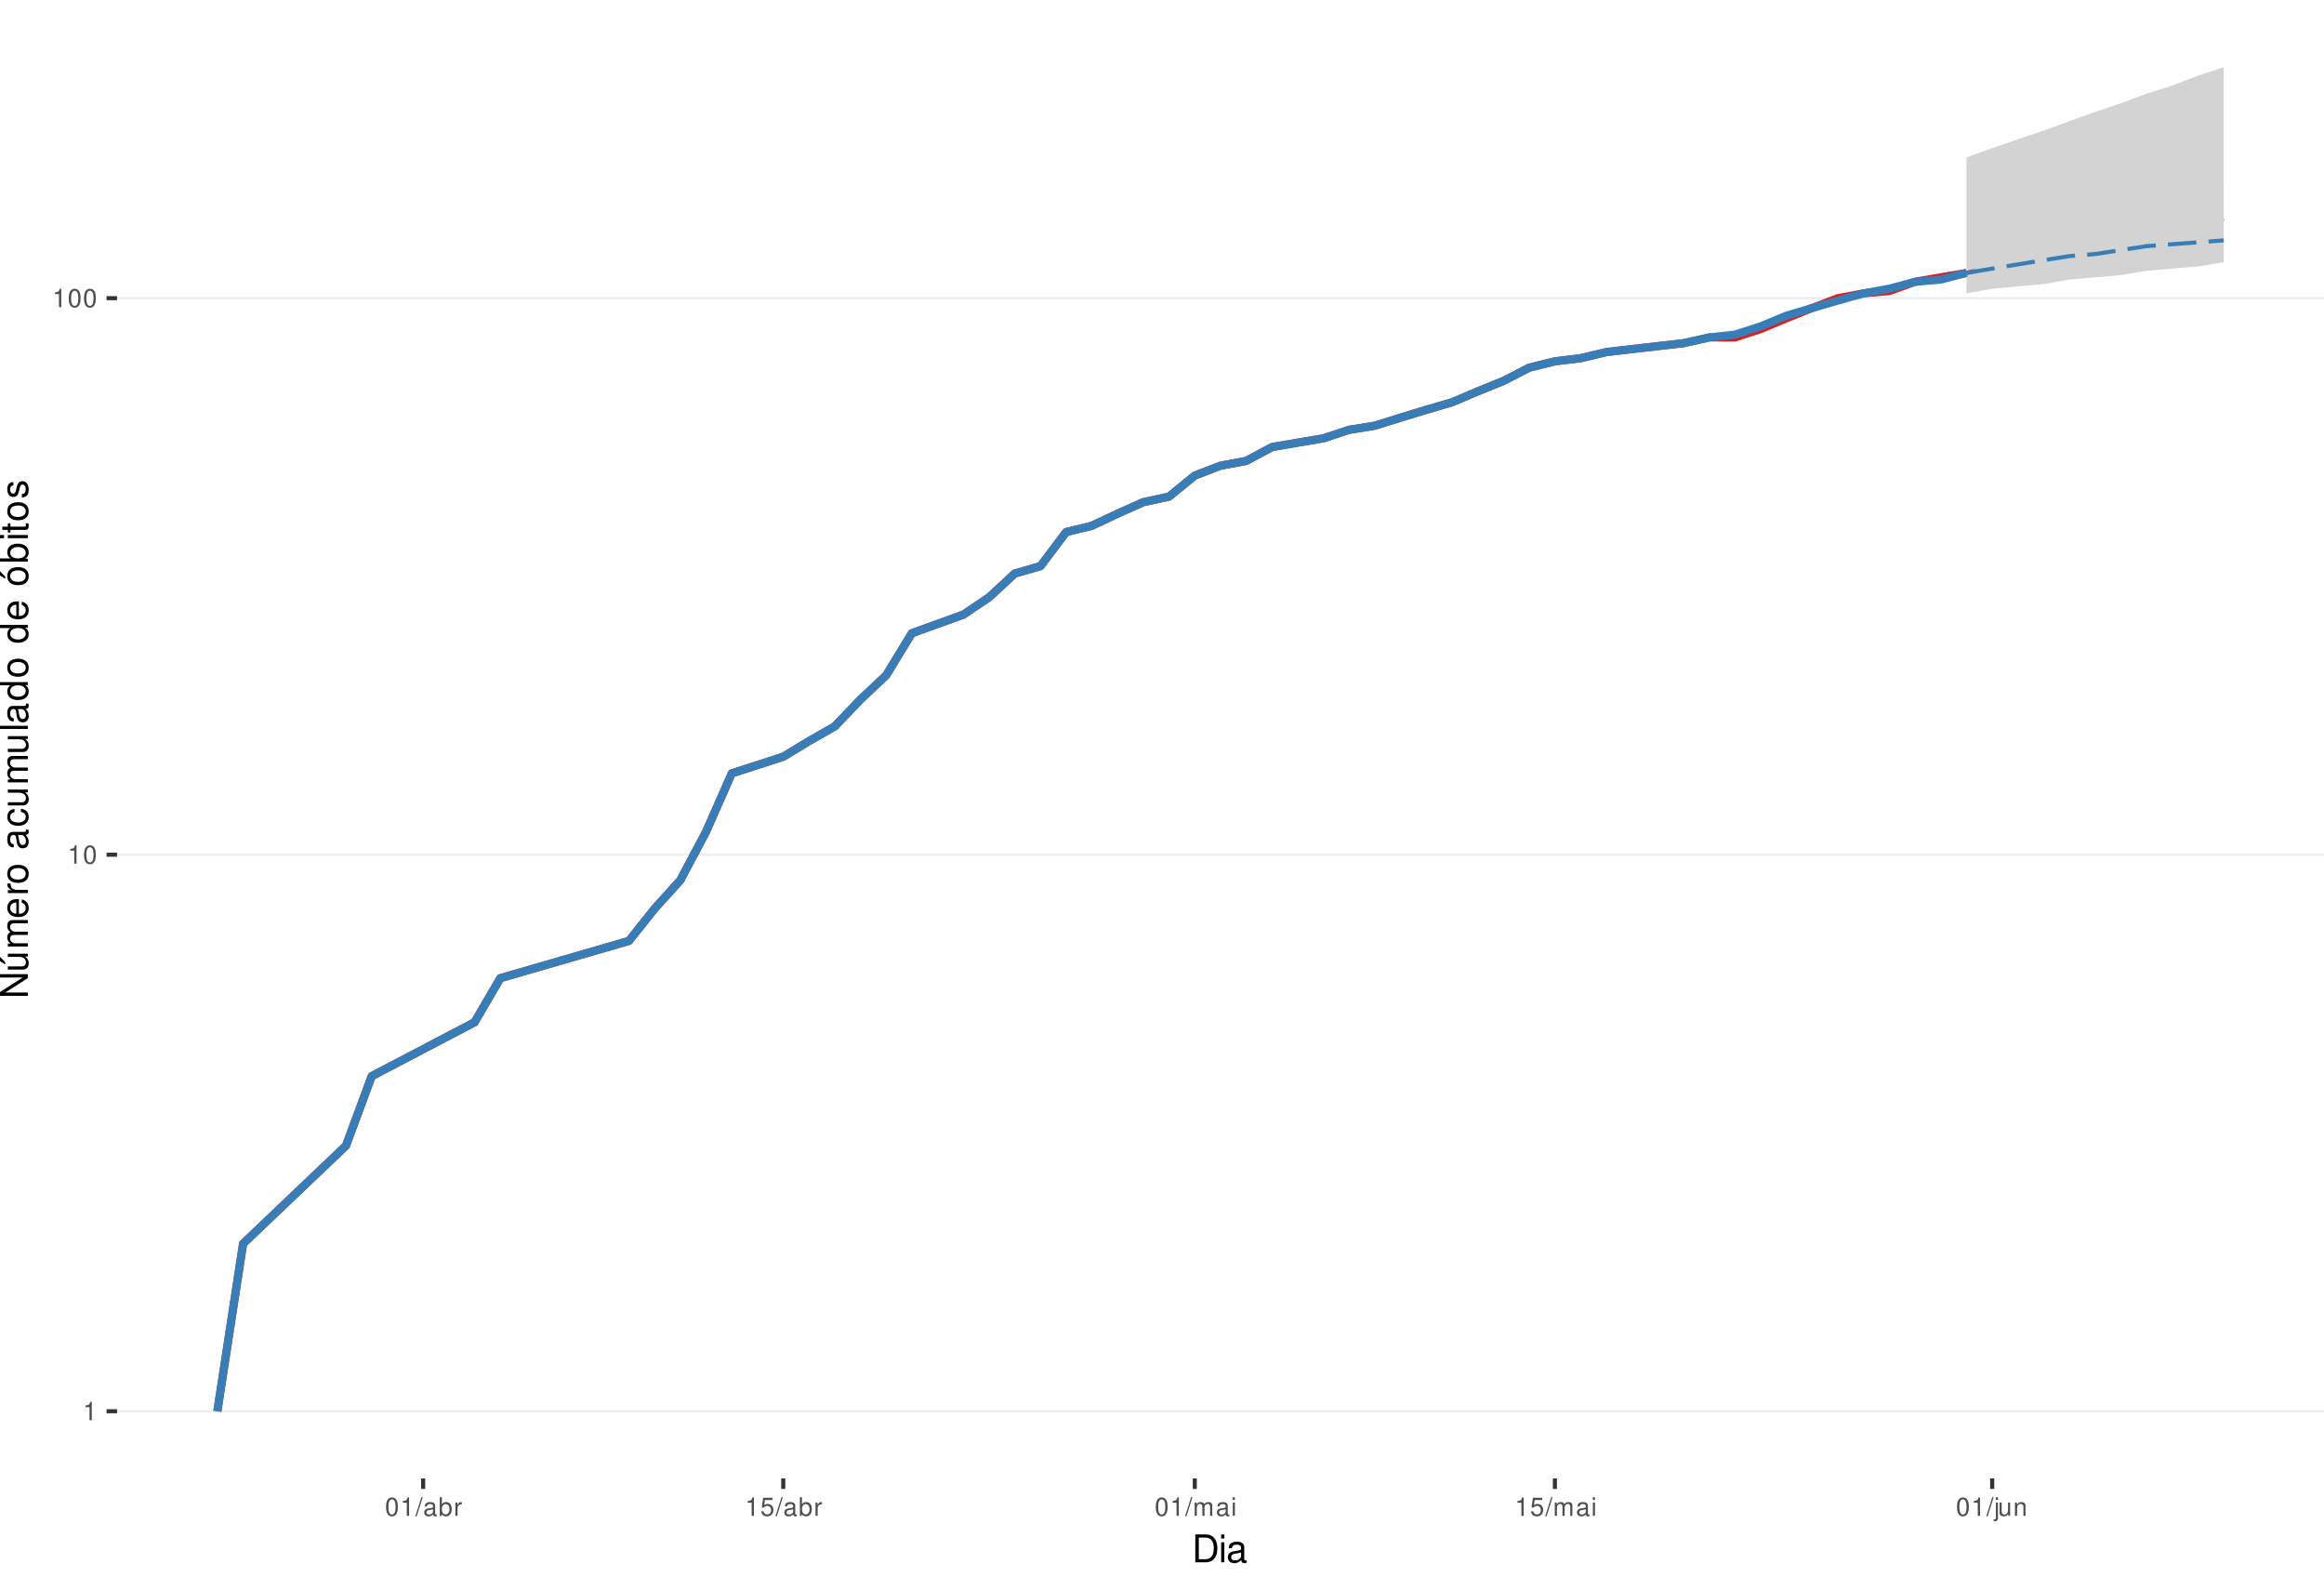
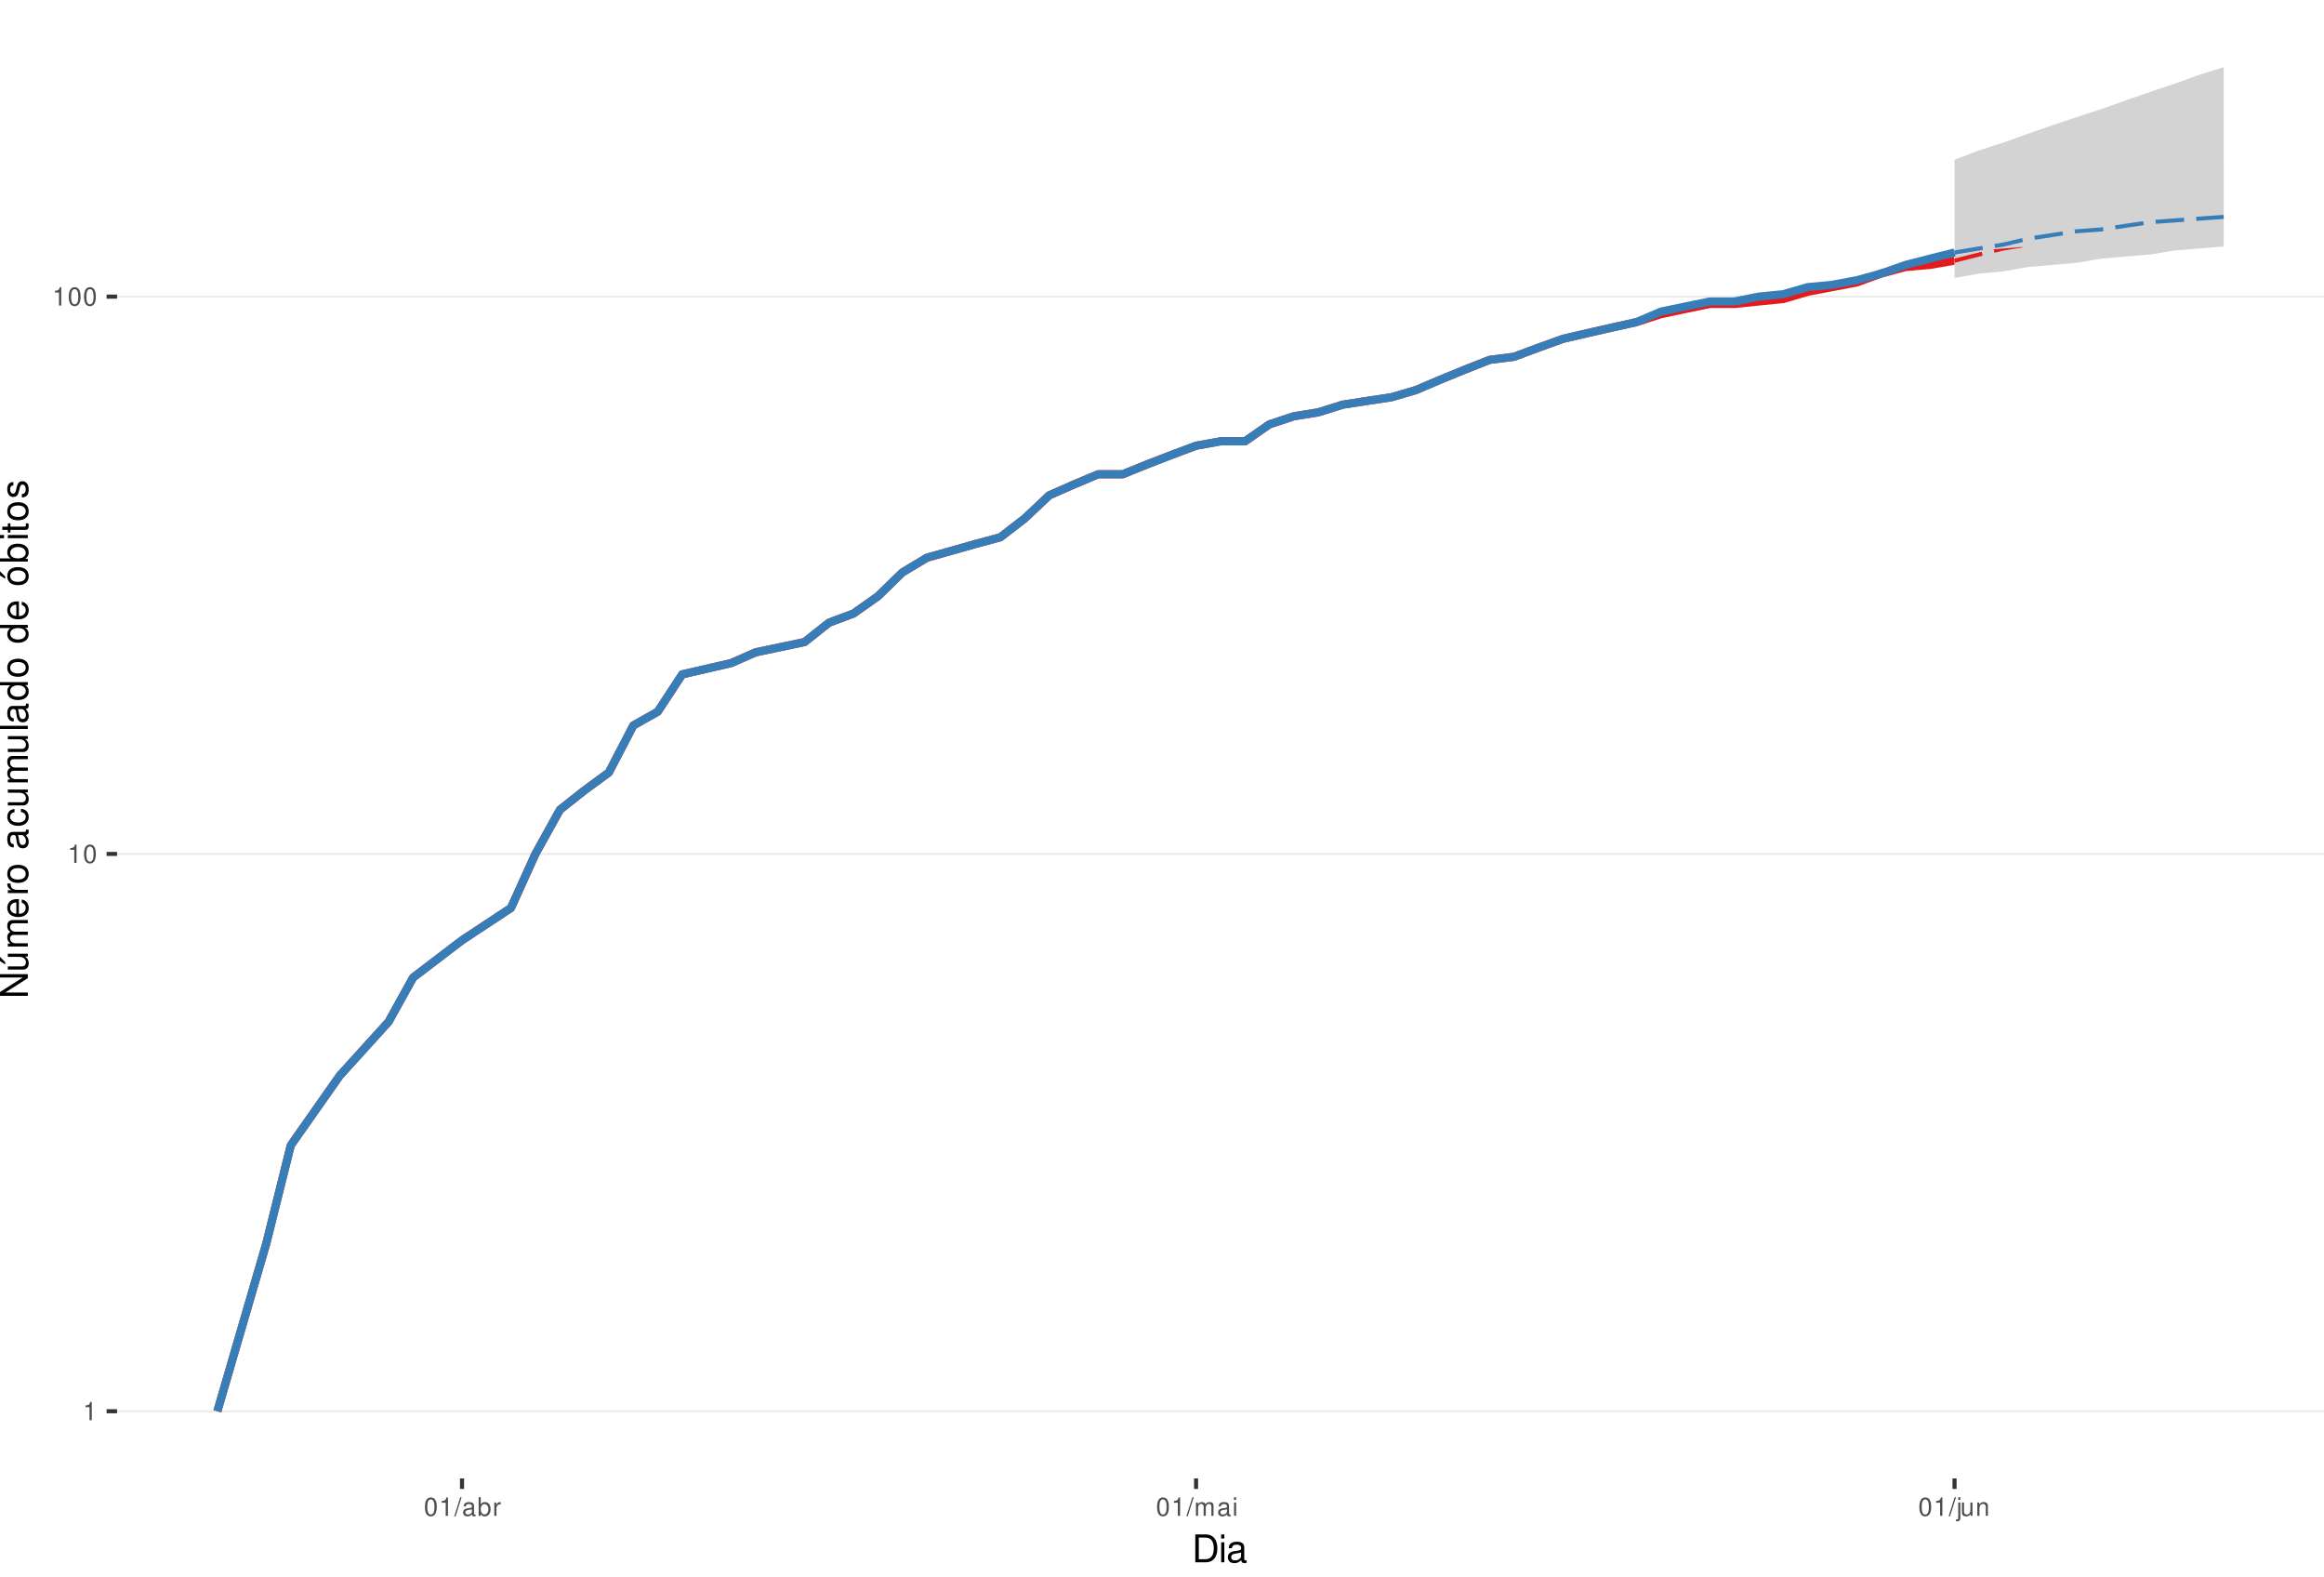
<svg xmlns="http://www.w3.org/2000/svg" xmlns:xlink="http://www.w3.org/1999/xlink" width="609pt" height="413pt" viewBox="0 0 609 413" version="1.1">
  <defs>
    <g>
      <symbol overflow="visible" id="glyph0-0">
        <path style="stroke:none;" d="" />
      </symbol>
      <symbol overflow="visible" id="glyph0-1">
        <path style="stroke:none;" d="M 1.719 -3.422 L 1.719 0 L 2.312 0 L 2.312 -4.812 L 1.922 -4.812 C 1.719 -4.078 1.578 -3.969 0.672 -3.859 L 0.672 -3.422 Z M 1.719 -3.422 " />
      </symbol>
      <symbol overflow="visible" id="glyph0-2">
        <path style="stroke:none;" d="M 1.828 -4.812 C 1.391 -4.812 0.984 -4.609 0.75 -4.281 C 0.438 -3.859 0.281 -3.219 0.281 -2.328 C 0.281 -0.703 0.812 0.156 1.828 0.156 C 2.828 0.156 3.375 -0.703 3.375 -2.297 C 3.375 -3.219 3.234 -3.844 2.922 -4.281 C 2.672 -4.625 2.281 -4.812 1.828 -4.812 Z M 1.828 -4.297 C 2.469 -4.297 2.781 -3.641 2.781 -2.344 C 2.781 -0.969 2.469 -0.328 1.812 -0.328 C 1.203 -0.328 0.891 -1 0.891 -2.328 C 0.891 -3.641 1.203 -4.297 1.828 -4.297 Z M 1.828 -4.297 " />
      </symbol>
      <symbol overflow="visible" id="glyph0-3">
        <path style="stroke:none;" d="M 1.531 -4.859 L -0.047 0.141 L 0.312 0.141 L 1.891 -4.859 Z M 1.531 -4.859 " />
      </symbol>
      <symbol overflow="visible" id="glyph0-4">
        <path style="stroke:none;" d="M 3.562 -0.328 C 3.5 -0.312 3.469 -0.312 3.438 -0.312 C 3.25 -0.312 3.141 -0.406 3.141 -0.578 L 3.141 -2.641 C 3.141 -3.25 2.688 -3.594 1.828 -3.594 C 1.312 -3.594 0.906 -3.438 0.672 -3.188 C 0.516 -3 0.453 -2.797 0.438 -2.453 L 0.984 -2.453 C 1.031 -2.875 1.297 -3.078 1.812 -3.078 C 2.312 -3.078 2.594 -2.891 2.594 -2.562 L 2.594 -2.406 C 2.578 -2.172 2.469 -2.078 2.016 -2.031 C 1.219 -1.922 1.109 -1.891 0.891 -1.812 C 0.484 -1.641 0.281 -1.328 0.281 -0.875 C 0.281 -0.25 0.719 0.156 1.422 0.156 C 1.859 0.156 2.219 0 2.609 -0.359 C 2.656 0 2.828 0.156 3.188 0.156 C 3.297 0.156 3.375 0.141 3.562 0.094 Z M 2.594 -1.094 C 2.594 -0.906 2.531 -0.797 2.375 -0.641 C 2.141 -0.438 1.875 -0.328 1.547 -0.328 C 1.109 -0.328 0.859 -0.547 0.859 -0.891 C 0.859 -1.266 1.094 -1.438 1.703 -1.531 C 2.297 -1.609 2.406 -1.641 2.594 -1.719 Z M 2.594 -1.094 " />
      </symbol>
      <symbol overflow="visible" id="glyph0-5">
        <path style="stroke:none;" d="M 0.359 -4.859 L 0.359 0 L 0.859 0 L 0.859 -0.453 C 1.125 -0.047 1.484 0.156 1.969 0.156 C 2.875 0.156 3.484 -0.594 3.484 -1.75 C 3.484 -2.891 2.922 -3.594 1.984 -3.594 C 1.516 -3.594 1.172 -3.406 0.906 -3.016 L 0.906 -4.859 Z M 1.891 -3.062 C 2.5 -3.062 2.906 -2.531 2.906 -1.703 C 2.906 -0.906 2.484 -0.359 1.891 -0.359 C 1.297 -0.359 0.906 -0.906 0.906 -1.719 C 0.906 -2.531 1.297 -3.062 1.891 -3.062 Z M 1.891 -3.062 " />
      </symbol>
      <symbol overflow="visible" id="glyph0-6">
        <path style="stroke:none;" d="M 0.453 -3.484 L 0.453 0 L 1.016 0 L 1.016 -1.812 C 1.031 -2.656 1.375 -3.016 2.141 -3 L 2.141 -3.562 C 2.047 -3.578 1.984 -3.594 1.922 -3.594 C 1.562 -3.594 1.297 -3.375 0.969 -2.859 L 0.969 -3.484 Z M 0.453 -3.484 " />
      </symbol>
      <symbol overflow="visible" id="glyph0-7">
-         <path style="stroke:none;" d="M 3.172 -4.719 L 0.734 -4.719 L 0.375 -2.156 L 0.922 -2.156 C 1.188 -2.469 1.422 -2.594 1.797 -2.594 C 2.422 -2.594 2.812 -2.156 2.812 -1.453 C 2.812 -0.781 2.422 -0.359 1.781 -0.359 C 1.266 -0.359 0.953 -0.625 0.812 -1.156 L 0.234 -1.156 C 0.312 -0.766 0.375 -0.578 0.516 -0.406 C 0.781 -0.047 1.266 0.156 1.797 0.156 C 2.75 0.156 3.422 -0.547 3.422 -1.531 C 3.422 -2.469 2.797 -3.109 1.891 -3.109 C 1.562 -3.109 1.297 -3.016 1.016 -2.828 L 1.203 -4.141 L 3.172 -4.141 Z M 3.172 -4.719 " />
+         <path style="stroke:none;" d="M 0.469 -3.484 L 0.469 0 L 1.031 0 L 1.031 -2.188 C 1.031 -2.703 1.391 -3.109 1.844 -3.109 C 2.25 -3.109 2.484 -2.844 2.484 -2.406 L 2.484 0 L 3.047 0 L 3.047 -2.188 C 3.047 -2.703 3.422 -3.109 3.875 -3.109 C 4.266 -3.109 4.516 -2.844 4.516 -2.406 L 4.516 0 L 5.078 0 L 5.078 -2.609 C 5.078 -3.234 4.719 -3.594 4.062 -3.594 C 3.594 -3.594 3.312 -3.453 2.984 -3.062 C 2.781 -3.422 2.5 -3.594 2.047 -3.594 C 1.578 -3.594 1.266 -3.422 0.984 -3 L 0.984 -3.484 Z M 0.469 -3.484 " />
      </symbol>
      <symbol overflow="visible" id="glyph0-8">
-         <path style="stroke:none;" d="M 0.469 -3.484 L 0.469 0 L 1.031 0 L 1.031 -2.188 C 1.031 -2.703 1.391 -3.109 1.844 -3.109 C 2.25 -3.109 2.484 -2.844 2.484 -2.406 L 2.484 0 L 3.047 0 L 3.047 -2.188 C 3.047 -2.703 3.422 -3.109 3.875 -3.109 C 4.266 -3.109 4.516 -2.844 4.516 -2.406 L 4.516 0 L 5.078 0 L 5.078 -2.609 C 5.078 -3.234 4.719 -3.594 4.062 -3.594 C 3.594 -3.594 3.312 -3.453 2.984 -3.062 C 2.781 -3.422 2.5 -3.594 2.047 -3.594 C 1.578 -3.594 1.266 -3.422 0.984 -3 L 0.984 -3.484 Z M 0.469 -3.484 " />
+         <path style="stroke:none;" d="M 1 -3.484 L 0.453 -3.484 L 0.453 0 L 1 0 Z M 1 -4.859 L 0.438 -4.859 L 0.438 -4.156 L 1 -4.156 Z M 1 -4.859 " />
      </symbol>
      <symbol overflow="visible" id="glyph0-9">
-         <path style="stroke:none;" d="M 1 -3.484 L 0.453 -3.484 L 0.453 0 L 1 0 Z M 1 -4.859 L 0.438 -4.859 L 0.438 -4.156 L 1 -4.156 Z M 1 -4.859 " />
+         <path style="stroke:none;" d="M 0.469 -3.484 L 0.469 0.5 C 0.469 0.859 0.359 0.969 0.016 0.969 C -0.031 0.969 -0.047 0.969 -0.125 0.953 L -0.125 1.438 C -0.047 1.438 -0.016 1.453 0.062 1.453 C 0.688 1.453 1.016 1.203 1.016 0.719 L 1.016 -3.484 Z M 1.016 -4.859 L 0.469 -4.859 L 0.469 -4.156 L 1.016 -4.156 Z M 1.016 -4.859 " />
      </symbol>
      <symbol overflow="visible" id="glyph0-10">
-         <path style="stroke:none;" d="M 0.469 -3.484 L 0.469 0.5 C 0.469 0.859 0.359 0.969 0.016 0.969 C -0.031 0.969 -0.047 0.969 -0.125 0.953 L -0.125 1.438 C -0.047 1.438 -0.016 1.453 0.062 1.453 C 0.688 1.453 1.016 1.203 1.016 0.719 L 1.016 -3.484 Z M 1.016 -4.859 L 0.469 -4.859 L 0.469 -4.156 L 1.016 -4.156 Z M 1.016 -4.859 " />
+         <path style="stroke:none;" d="M 3.203 0 L 3.203 -3.484 L 2.656 -3.484 L 2.656 -1.516 C 2.656 -0.797 2.281 -0.328 1.703 -0.328 C 1.266 -0.328 0.984 -0.594 0.984 -1.016 L 0.984 -3.484 L 0.438 -3.484 L 0.438 -0.797 C 0.438 -0.219 0.859 0.156 1.547 0.156 C 2.062 0.156 2.391 -0.031 2.703 -0.484 L 2.703 0 Z M 3.203 0 " />
      </symbol>
      <symbol overflow="visible" id="glyph0-11">
-         <path style="stroke:none;" d="M 3.203 0 L 3.203 -3.484 L 2.656 -3.484 L 2.656 -1.516 C 2.656 -0.797 2.281 -0.328 1.703 -0.328 C 1.266 -0.328 0.984 -0.594 0.984 -1.016 L 0.984 -3.484 L 0.438 -3.484 L 0.438 -0.797 C 0.438 -0.219 0.859 0.156 1.547 0.156 C 2.062 0.156 2.391 -0.031 2.703 -0.484 L 2.703 0 Z M 3.203 0 " />
-       </symbol>
-       <symbol overflow="visible" id="glyph0-12">
        <path style="stroke:none;" d="M 0.469 -3.484 L 0.469 0 L 1.031 0 L 1.031 -1.922 C 1.031 -2.641 1.391 -3.109 1.969 -3.109 C 2.406 -3.109 2.688 -2.828 2.688 -2.422 L 2.688 0 L 3.234 0 L 3.234 -2.641 C 3.234 -3.219 2.812 -3.594 2.141 -3.594 C 1.625 -3.594 1.281 -3.391 0.984 -2.906 L 0.984 -3.484 Z M 0.469 -3.484 " />
      </symbol>
      <symbol overflow="visible" id="glyph1-0">
        <path style="stroke:none;" d="" />
      </symbol>
      <symbol overflow="visible" id="glyph1-1">
        <path style="stroke:none;" d="M 0.891 0 L 3.703 0 C 5.547 0 6.672 -1.375 6.672 -3.656 C 6.672 -5.906 5.547 -7.297 3.703 -7.297 L 0.891 -7.297 Z M 1.812 -0.812 L 1.812 -6.469 L 3.547 -6.469 C 4.984 -6.469 5.734 -5.5 5.734 -3.641 C 5.734 -1.797 4.984 -0.812 3.547 -0.812 Z M 1.812 -0.812 " />
      </symbol>
      <symbol overflow="visible" id="glyph1-2">
        <path style="stroke:none;" d="M 1.5 -5.234 L 0.672 -5.234 L 0.672 0 L 1.5 0 Z M 1.5 -7.297 L 0.656 -7.297 L 0.656 -6.234 L 1.5 -6.234 Z M 1.5 -7.297 " />
      </symbol>
      <symbol overflow="visible" id="glyph1-3">
        <path style="stroke:none;" d="M 5.344 -0.484 C 5.266 -0.469 5.219 -0.469 5.172 -0.469 C 4.875 -0.469 4.719 -0.625 4.719 -0.875 L 4.719 -3.953 C 4.719 -4.891 4.047 -5.391 2.75 -5.391 C 1.984 -5.391 1.375 -5.172 1.016 -4.781 C 0.766 -4.516 0.672 -4.203 0.656 -3.688 L 1.484 -3.688 C 1.562 -4.328 1.938 -4.625 2.719 -4.625 C 3.484 -4.625 3.891 -4.344 3.891 -3.844 L 3.891 -3.625 C 3.875 -3.266 3.703 -3.125 3.016 -3.047 C 1.844 -2.891 1.656 -2.844 1.344 -2.719 C 0.734 -2.453 0.422 -2 0.422 -1.312 C 0.422 -0.375 1.078 0.234 2.141 0.234 C 2.797 0.234 3.328 0 3.922 -0.547 C 3.984 0 4.234 0.234 4.781 0.234 C 4.953 0.234 5.062 0.203 5.344 0.141 Z M 3.891 -1.656 C 3.891 -1.375 3.812 -1.203 3.562 -0.969 C 3.219 -0.656 2.812 -0.5 2.312 -0.5 C 1.672 -0.5 1.297 -0.812 1.297 -1.344 C 1.297 -1.891 1.656 -2.172 2.547 -2.297 C 3.438 -2.422 3.609 -2.453 3.891 -2.594 Z M 3.891 -1.656 " />
      </symbol>
      <symbol overflow="visible" id="glyph2-0">
        <path style="stroke:none;" d="" />
      </symbol>
      <symbol overflow="visible" id="glyph2-1">
        <path style="stroke:none;" d="M -7.297 -6.453 L -7.297 -5.578 L -1.328 -5.578 L -7.297 -1.766 L -7.297 -0.766 L 0 -0.766 L 0 -1.641 L -5.906 -1.641 L 0 -5.406 L 0 -6.453 Z M -7.297 -6.453 " />
      </symbol>
      <symbol overflow="visible" id="glyph2-2">
        <path style="stroke:none;" d="M 0 -4.812 L -5.234 -4.812 L -5.234 -3.984 L -2.266 -3.984 C -1.203 -3.984 -0.5 -3.438 -0.5 -2.562 C -0.5 -1.906 -0.906 -1.484 -1.531 -1.484 L -5.234 -1.484 L -5.234 -0.656 L -1.203 -0.656 C -0.328 -0.656 0.234 -1.297 0.234 -2.312 C 0.234 -3.094 -0.047 -3.578 -0.734 -4.062 L 0 -4.062 Z M -7.406 -2.953 L -5.922 -2 L -5.922 -2.594 L -7.406 -4.094 Z M -7.406 -2.953 " />
      </symbol>
      <symbol overflow="visible" id="glyph2-3">
        <path style="stroke:none;" d="M -5.234 -0.703 L 0 -0.703 L 0 -1.547 L -3.297 -1.547 C -4.047 -1.547 -4.656 -2.094 -4.656 -2.766 C -4.656 -3.391 -4.281 -3.734 -3.609 -3.734 L 0 -3.734 L 0 -4.578 L -3.297 -4.578 C -4.047 -4.578 -4.656 -5.125 -4.656 -5.812 C -4.656 -6.422 -4.266 -6.781 -3.609 -6.781 L 0 -6.781 L 0 -7.625 L -3.938 -7.625 C -4.875 -7.625 -5.391 -7.078 -5.391 -6.094 C -5.391 -5.406 -5.188 -4.984 -4.594 -4.484 C -5.156 -4.188 -5.391 -3.766 -5.391 -3.078 C -5.391 -2.375 -5.125 -1.906 -4.5 -1.469 L -5.234 -1.469 Z M -5.234 -0.703 " />
      </symbol>
      <symbol overflow="visible" id="glyph2-4">
        <path style="stroke:none;" d="M -2.344 -5.125 C -3.141 -5.125 -3.625 -5.062 -4.016 -4.922 C -4.875 -4.578 -5.391 -3.781 -5.391 -2.797 C -5.391 -1.344 -4.281 -0.406 -2.547 -0.406 C -0.812 -0.406 0.234 -1.297 0.234 -2.781 C 0.234 -3.984 -0.453 -4.812 -1.594 -5.016 L -1.594 -4.188 C -0.906 -3.953 -0.547 -3.484 -0.547 -2.812 C -0.547 -2.281 -0.781 -1.828 -1.219 -1.547 C -1.516 -1.344 -1.812 -1.281 -2.344 -1.266 Z M -3.016 -1.297 C -3.984 -1.359 -4.625 -1.953 -4.625 -2.797 C -4.625 -3.641 -3.953 -4.234 -3.016 -4.234 Z M -3.016 -1.297 " />
      </symbol>
      <symbol overflow="visible" id="glyph2-5">
        <path style="stroke:none;" d="M -5.234 -0.688 L 0 -0.688 L 0 -1.531 L -2.719 -1.531 C -3.984 -1.547 -4.547 -2.062 -4.516 -3.203 L -5.359 -3.203 C -5.375 -3.062 -5.391 -2.984 -5.391 -2.891 C -5.391 -2.344 -5.062 -1.938 -4.297 -1.453 L -5.234 -1.453 Z M -5.234 -0.688 " />
      </symbol>
      <symbol overflow="visible" id="glyph2-6">
        <path style="stroke:none;" d="M -5.391 -2.719 C -5.391 -1.234 -4.344 -0.359 -2.578 -0.359 C -0.812 -0.359 0.234 -1.234 0.234 -2.734 C 0.234 -4.203 -0.812 -5.094 -2.547 -5.094 C -4.359 -5.094 -5.391 -4.234 -5.391 -2.719 Z M -4.625 -2.734 C -4.625 -3.672 -3.844 -4.234 -2.547 -4.234 C -1.312 -4.234 -0.547 -3.656 -0.547 -2.734 C -0.547 -1.797 -1.312 -1.234 -2.578 -1.234 C -3.844 -1.234 -4.625 -1.797 -4.625 -2.734 Z M -4.625 -2.734 " />
      </symbol>
      <symbol overflow="visible" id="glyph2-7">
        <path style="stroke:none;" d="" />
      </symbol>
      <symbol overflow="visible" id="glyph2-8">
        <path style="stroke:none;" d="M -0.484 -5.344 C -0.469 -5.266 -0.469 -5.219 -0.469 -5.172 C -0.469 -4.875 -0.625 -4.719 -0.875 -4.719 L -3.953 -4.719 C -4.891 -4.719 -5.391 -4.047 -5.391 -2.75 C -5.391 -1.984 -5.172 -1.375 -4.781 -1.016 C -4.516 -0.766 -4.203 -0.672 -3.688 -0.656 L -3.688 -1.484 C -4.328 -1.562 -4.625 -1.938 -4.625 -2.719 C -4.625 -3.484 -4.344 -3.891 -3.844 -3.891 L -3.625 -3.891 C -3.266 -3.875 -3.125 -3.703 -3.047 -3.016 C -2.891 -1.844 -2.844 -1.656 -2.719 -1.344 C -2.453 -0.734 -2 -0.422 -1.312 -0.422 C -0.375 -0.422 0.234 -1.078 0.234 -2.141 C 0.234 -2.797 0 -3.328 -0.547 -3.922 C 0 -3.984 0.234 -4.234 0.234 -4.781 C 0.234 -4.953 0.203 -5.062 0.141 -5.344 Z M -1.656 -3.891 C -1.375 -3.891 -1.203 -3.812 -0.969 -3.562 C -0.656 -3.219 -0.5 -2.812 -0.5 -2.312 C -0.5 -1.672 -0.812 -1.297 -1.344 -1.297 C -1.891 -1.297 -2.172 -1.656 -2.297 -2.547 C -2.422 -3.438 -2.453 -3.609 -2.594 -3.891 Z M -1.656 -3.891 " />
      </symbol>
      <symbol overflow="visible" id="glyph2-9">
        <path style="stroke:none;" d="M -3.484 -4.703 C -3.984 -4.672 -4.312 -4.562 -4.609 -4.359 C -5.094 -4 -5.391 -3.375 -5.391 -2.641 C -5.391 -1.219 -4.266 -0.312 -2.531 -0.312 C -0.844 -0.312 0.234 -1.203 0.234 -2.625 C 0.234 -3.875 -0.516 -4.672 -1.797 -4.766 L -1.797 -3.938 C -0.953 -3.797 -0.547 -3.359 -0.547 -2.656 C -0.547 -1.734 -1.297 -1.188 -2.531 -1.188 C -3.844 -1.188 -4.625 -1.719 -4.625 -2.625 C -4.625 -3.328 -4.203 -3.766 -3.484 -3.875 Z M -3.484 -4.703 " />
      </symbol>
      <symbol overflow="visible" id="glyph2-10">
        <path style="stroke:none;" d="M 0 -4.812 L -5.234 -4.812 L -5.234 -3.984 L -2.266 -3.984 C -1.203 -3.984 -0.5 -3.438 -0.5 -2.562 C -0.5 -1.906 -0.906 -1.484 -1.531 -1.484 L -5.234 -1.484 L -5.234 -0.656 L -1.203 -0.656 C -0.328 -0.656 0.234 -1.297 0.234 -2.312 C 0.234 -3.094 -0.047 -3.578 -0.734 -4.062 L 0 -4.062 Z M 0 -4.812 " />
      </symbol>
      <symbol overflow="visible" id="glyph2-11">
        <path style="stroke:none;" d="M -7.297 -1.516 L -7.297 -0.688 L 0 -0.688 L 0 -1.516 Z M -7.297 -1.516 " />
      </symbol>
      <symbol overflow="visible" id="glyph2-12">
        <path style="stroke:none;" d="M -7.297 -4.953 L -7.297 -4.125 L -4.578 -4.125 C -5.109 -3.766 -5.391 -3.203 -5.391 -2.516 C -5.391 -1.156 -4.297 -0.266 -2.625 -0.266 C -0.859 -0.266 0.234 -1.125 0.234 -2.547 C 0.234 -3.266 -0.047 -3.766 -0.688 -4.203 L 0 -4.203 L 0 -4.953 Z M -4.609 -2.656 C -4.609 -3.547 -3.812 -4.125 -2.562 -4.125 C -1.344 -4.125 -0.547 -3.547 -0.547 -2.656 C -0.547 -1.734 -1.359 -1.125 -2.578 -1.125 C -3.797 -1.125 -4.609 -1.734 -4.609 -2.656 Z M -4.609 -2.656 " />
      </symbol>
      <symbol overflow="visible" id="glyph2-13">
        <path style="stroke:none;" d="M -5.391 -2.719 C -5.391 -1.234 -4.344 -0.359 -2.578 -0.359 C -0.812 -0.359 0.234 -1.234 0.234 -2.734 C 0.234 -4.203 -0.812 -5.094 -2.547 -5.094 C -4.359 -5.094 -5.391 -4.234 -5.391 -2.719 Z M -4.625 -2.734 C -4.625 -3.672 -3.844 -4.234 -2.547 -4.234 C -1.312 -4.234 -0.547 -3.656 -0.547 -2.734 C -0.547 -1.797 -1.312 -1.234 -2.578 -1.234 C -3.844 -1.234 -4.625 -1.797 -4.625 -2.734 Z M -7.406 -2.984 L -5.922 -2.016 L -5.922 -2.625 L -7.406 -4.109 Z M -7.406 -2.984 " />
      </symbol>
      <symbol overflow="visible" id="glyph2-14">
        <path style="stroke:none;" d="M -7.297 -0.547 L 0 -0.547 L 0 -1.297 L -0.672 -1.297 C -0.062 -1.688 0.234 -2.219 0.234 -2.953 C 0.234 -4.328 -0.906 -5.234 -2.641 -5.234 C -4.344 -5.234 -5.391 -4.375 -5.391 -2.984 C -5.391 -2.266 -5.125 -1.766 -4.531 -1.375 L -7.297 -1.375 Z M -4.609 -2.828 C -4.609 -3.766 -3.797 -4.359 -2.547 -4.359 C -1.359 -4.359 -0.547 -3.734 -0.547 -2.828 C -0.547 -1.938 -1.344 -1.375 -2.578 -1.375 C -3.812 -1.375 -4.609 -1.938 -4.609 -2.828 Z M -4.609 -2.828 " />
      </symbol>
      <symbol overflow="visible" id="glyph2-15">
        <path style="stroke:none;" d="M -5.234 -1.5 L -5.234 -0.672 L 0 -0.672 L 0 -1.5 Z M -7.297 -1.5 L -7.297 -0.656 L -6.234 -0.656 L -6.234 -1.5 Z M -7.297 -1.5 " />
      </symbol>
      <symbol overflow="visible" id="glyph2-16">
        <path style="stroke:none;" d="M -5.234 -2.547 L -5.234 -1.688 L -6.688 -1.688 L -6.688 -0.844 L -5.234 -0.844 L -5.234 -0.141 L -4.562 -0.141 L -4.562 -0.844 L -0.594 -0.844 C -0.062 -0.844 0.234 -1.203 0.234 -1.859 C 0.234 -2.078 0.203 -2.266 0.156 -2.547 L -0.547 -2.547 C -0.516 -2.422 -0.5 -2.312 -0.5 -2.141 C -0.5 -1.781 -0.594 -1.688 -0.969 -1.688 L -4.562 -1.688 L -4.562 -2.547 Z M -5.234 -2.547 " />
      </symbol>
      <symbol overflow="visible" id="glyph2-17">
        <path style="stroke:none;" d="M -3.781 -4.375 C -4.812 -4.375 -5.391 -3.688 -5.391 -2.484 C -5.391 -1.266 -4.766 -0.469 -3.797 -0.469 C -2.969 -0.469 -2.578 -0.891 -2.281 -2.125 L -2.094 -2.906 C -1.953 -3.484 -1.734 -3.719 -1.375 -3.719 C -0.875 -3.719 -0.547 -3.234 -0.547 -2.5 C -0.547 -2.047 -0.672 -1.672 -0.891 -1.453 C -1.047 -1.328 -1.188 -1.266 -1.562 -1.219 L -1.562 -0.344 C -0.344 -0.375 0.234 -1.062 0.234 -2.438 C 0.234 -3.75 -0.422 -4.594 -1.438 -4.594 C -2.203 -4.594 -2.641 -4.156 -2.891 -3.109 L -3.078 -2.312 C -3.234 -1.625 -3.453 -1.344 -3.828 -1.344 C -4.312 -1.344 -4.625 -1.766 -4.625 -2.453 C -4.625 -3.125 -4.328 -3.484 -3.781 -3.5 Z M -3.781 -4.375 " />
      </symbol>
    </g>
    <clipPath id="clip1">
      <path d="M 30.672 0 L 609 0 L 609 387.328 L 30.672 387.328 Z M 30.672 0 " />
    </clipPath>
    <clipPath id="clip2">
      <path d="M 30.672 369 L 609 369 L 609 370 L 30.672 370 Z M 30.672 369 " />
    </clipPath>
    <clipPath id="clip3">
-       <path d="M 30.672 223 L 609 223 L 609 225 L 30.672 225 Z M 30.672 223 " />
+       <path d="M 30.672 223 L 609 223 L 609 224 L 30.672 224 Z M 30.672 223 " />
    </clipPath>
    <clipPath id="clip4">
-       <path d="M 30.672 77 L 609 77 L 609 79 L 30.672 79 Z M 30.672 77 " />
+       <path d="M 30.672 77 L 609 77 L 609 78 L 30.672 78 Z M 30.672 77 " />
    </clipPath>
  </defs>
  <g id="surface61">
    <rect x="0" y="0" width="609" height="413" style="fill:rgb(100%,100%,100%);fill-opacity:1;stroke:none;" />
    <rect x="0" y="0" width="609" height="413" style="fill:rgb(100%,100%,100%);fill-opacity:1;stroke:none;" />
    <path style="fill:none;stroke-width:1.067;stroke-linecap:round;stroke-linejoin:round;stroke:rgb(100%,100%,100%);stroke-opacity:1;stroke-miterlimit:10;" d="M 0 413 L 609 413 L 609 0 L 0 0 Z M 0 413 " />
    <g clip-path="url(#clip1)" clip-rule="nonzero">
      <path style=" stroke:none;fill-rule:nonzero;fill:rgb(100%,100%,100%);fill-opacity:1;" d="M 30.672 387.328 L 609 387.328 L 609 0 L 30.672 0 Z M 30.672 387.328 " />
    </g>
    <g clip-path="url(#clip2)" clip-rule="nonzero">
      <path style="fill:none;stroke-width:0.533;stroke-linecap:butt;stroke-linejoin:round;stroke:rgb(92.157%,92.157%,92.157%);stroke-opacity:1;stroke-miterlimit:10;" d="M 30.672 369.723 L 609 369.723 " />
    </g>
    <g clip-path="url(#clip3)" clip-rule="nonzero">
-       <path style="fill:none;stroke-width:0.533;stroke-linecap:butt;stroke-linejoin:round;stroke:rgb(92.157%,92.157%,92.157%);stroke-opacity:1;stroke-miterlimit:10;" d="M 30.672 223.918 L 609 223.918 " />
+       <path style="fill:none;stroke-width:0.533;stroke-linecap:butt;stroke-linejoin:round;stroke:rgb(92.157%,92.157%,92.157%);stroke-opacity:1;stroke-miterlimit:10;" d="M 30.672 223.715 L 609 223.715 " />
    </g>
    <g clip-path="url(#clip4)" clip-rule="nonzero">
-       <path style="fill:none;stroke-width:0.533;stroke-linecap:butt;stroke-linejoin:round;stroke:rgb(92.157%,92.157%,92.157%);stroke-opacity:1;stroke-miterlimit:10;" d="M 30.672 78.113 L 609 78.113 " />
-     </g>
-     <path style="fill:none;stroke-width:2.134;stroke-linecap:butt;stroke-linejoin:round;stroke:rgb(89.412%,10.196%,10.98%);stroke-opacity:1;stroke-miterlimit:10;" d="M 56.957 369.723 L 63.699 325.832 L 90.66 300.156 L 97.402 281.938 L 124.363 267.809 L 131.105 256.266 L 164.805 246.504 L 171.547 238.047 L 178.285 230.59 L 185.027 217.883 L 191.766 202.609 L 205.25 198.242 L 211.988 194.156 L 218.73 190.316 L 225.469 183.273 L 232.211 176.938 L 238.949 165.895 L 252.43 161.023 L 259.172 156.496 L 265.914 150.262 L 272.652 148.316 L 279.395 139.383 L 286.133 137.738 L 292.875 134.57 L 299.613 131.555 L 306.355 130.098 L 313.094 124.59 L 319.836 122.004 L 326.574 120.75 L 333.316 117.129 L 340.059 115.969 L 346.797 114.828 L 353.539 112.605 L 360.277 111.523 L 367.02 109.41 L 373.758 107.367 L 380.5 105.391 L 387.238 102.531 L 393.98 99.797 L 400.723 96.328 L 407.461 94.66 L 414.203 93.844 L 420.941 92.242 L 427.684 91.453 L 434.422 90.68 L 441.164 89.91 L 447.902 88.402 L 454.645 88.402 L 461.383 86.207 L 468.125 83.391 L 474.867 80.695 L 481.605 78.113 L 488.348 76.855 L 495.086 76.238 L 501.828 73.828 L 508.566 72.656 L 515.309 71.504 " />
-     <path style=" stroke:none;fill-rule:nonzero;fill:rgb(82.745%,82.745%,82.745%);fill-opacity:1;" d="M 515.309 41.242 L 522.047 38.816 L 528.789 36.477 L 535.531 34.219 L 542.27 31.734 L 549.012 29.348 L 555.75 27.043 L 562.492 24.547 L 569.23 22.41 L 575.973 19.836 L 582.711 17.605 L 582.711 68.715 L 575.973 69.812 L 569.23 70.371 L 562.492 70.934 L 555.75 72.074 L 549.012 72.656 L 542.27 73.238 L 535.531 74.422 L 528.789 75.023 L 522.047 75.629 L 515.309 76.855 Z M 515.309 41.242 " />
-     <path style="fill:none;stroke-width:1.067;stroke-linecap:butt;stroke-linejoin:round;stroke:rgb(89.412%,10.196%,10.98%);stroke-opacity:1;stroke-dasharray:7.469,3.201;stroke-miterlimit:10;" d="M 515.309 71.504 L 522.047 69.812 L 528.789 68.715 L 535.531 67.098 L 542.27 65.52 L 549.012 63.98 L 555.75 62.977 L 562.492 61.496 L 569.23 60.055 L 575.973 58.641 L 582.711 57.258 " />
-     <path style="fill:none;stroke-width:2.134;stroke-linecap:butt;stroke-linejoin:round;stroke:rgb(21.569%,49.412%,72.157%);stroke-opacity:1;stroke-miterlimit:10;" d="M 56.957 369.723 L 63.699 325.832 L 90.66 300.156 L 97.402 281.938 L 124.363 267.809 L 131.105 256.266 L 164.805 246.504 L 171.547 238.047 L 178.285 230.59 L 185.027 217.883 L 191.766 202.609 L 205.25 198.242 L 211.988 194.156 L 218.73 190.316 L 225.469 183.273 L 232.211 176.938 L 238.949 165.895 L 252.43 161.023 L 259.172 156.496 L 265.914 150.262 L 272.652 148.316 L 279.395 139.383 L 286.133 137.738 L 292.875 134.57 L 299.613 131.555 L 306.355 130.098 L 313.094 124.59 L 319.836 122.004 L 326.574 120.75 L 333.316 117.129 L 340.059 115.969 L 346.797 114.828 L 353.539 112.605 L 360.277 111.523 L 367.02 109.41 L 373.758 107.367 L 380.5 105.391 L 387.238 102.531 L 393.98 99.797 L 400.723 96.328 L 407.461 94.66 L 414.203 93.844 L 420.941 92.242 L 427.684 91.453 L 434.422 90.68 L 441.164 89.91 L 447.902 88.402 L 454.645 87.66 L 461.383 85.492 L 468.125 82.707 L 474.867 80.695 L 481.605 78.746 L 488.348 76.855 L 495.086 75.629 L 501.828 73.828 L 508.566 73.238 L 515.309 71.504 " />
-     <path style=" stroke:none;fill-rule:nonzero;fill:rgb(82.745%,82.745%,82.745%);fill-opacity:1;" d="M 515.309 71.504 L 522.047 68.168 L 528.789 65.004 L 535.531 61.988 L 542.27 59.578 L 549.012 57.258 L 555.75 55.02 L 562.492 52.859 L 569.23 51.184 L 575.973 49.953 L 582.711 49.145 L 582.711 67.629 L 575.973 67.629 L 569.23 68.168 L 562.492 68.168 L 555.75 68.715 L 549.012 69.262 L 542.27 69.262 L 535.531 69.812 L 528.789 70.371 L 522.047 70.934 Z M 515.309 71.504 " />
-     <path style="fill:none;stroke-width:1.067;stroke-linecap:butt;stroke-linejoin:round;stroke:rgb(21.569%,49.412%,72.157%);stroke-opacity:1;stroke-dasharray:7.469,3.201;stroke-miterlimit:10;" d="M 515.309 71.504 L 522.047 70.371 L 528.789 69.262 L 535.531 68.168 L 542.27 67.098 L 549.012 66.566 L 555.75 65.52 L 562.492 64.488 L 569.23 63.98 L 575.973 63.477 L 582.711 62.977 " />
+       <path style="fill:none;stroke-width:0.533;stroke-linecap:butt;stroke-linejoin:round;stroke:rgb(92.157%,92.157%,92.157%);stroke-opacity:1;stroke-miterlimit:10;" d="M 30.672 77.707 L 609 77.707 " />
+     </g>
+     <path style="fill:none;stroke-width:2.134;stroke-linecap:butt;stroke-linejoin:round;stroke:rgb(89.412%,10.196%,10.98%);stroke-opacity:1;stroke-miterlimit:10;" d="M 56.957 369.723 L 69.781 325.77 L 76.195 300.059 L 89.016 281.816 L 101.84 267.668 L 108.25 256.105 L 121.074 246.332 L 133.898 237.863 L 140.309 223.715 L 146.723 212.152 L 153.133 207.078 L 159.547 202.379 L 165.957 190.066 L 172.367 186.441 L 178.781 176.668 L 191.602 173.719 L 198.016 170.898 L 210.84 168.199 L 217.25 163.125 L 223.66 160.73 L 230.074 156.199 L 236.484 149.957 L 242.895 146.113 L 255.719 142.488 L 262.133 140.754 L 268.543 135.809 L 274.953 129.766 L 281.367 126.945 L 287.777 124.246 L 294.188 124.246 L 300.602 121.66 L 307.012 119.172 L 313.426 116.777 L 319.836 115.613 L 326.246 115.613 L 332.66 111.164 L 339.07 109.051 L 345.48 108.02 L 351.895 106.004 L 358.305 105.023 L 364.719 104.055 L 371.129 102.16 L 377.539 99.422 L 383.953 96.801 L 390.363 94.277 L 396.773 93.461 L 403.188 91.066 L 409.598 88.762 L 416.012 87.27 L 422.422 85.812 L 428.832 84.387 L 435.246 82.309 L 441.656 80.957 L 448.066 79.637 L 454.48 79.637 L 460.891 78.988 L 467.305 78.344 L 473.715 76.449 L 480.125 75.219 L 486.539 74.012 L 492.949 71.664 L 499.359 69.957 L 505.773 69.398 L 512.184 68.293 " />
+     <path style=" stroke:none;fill-rule:nonzero;fill:rgb(82.745%,82.745%,82.745%);fill-opacity:1;" d="M 512.184 41.859 L 518.598 39.387 L 525.008 37.34 L 531.418 35.035 L 537.832 32.809 L 544.242 30.66 L 550.652 28.578 L 557.066 26.285 L 563.477 24.07 L 569.891 21.93 L 576.301 19.602 L 582.711 17.605 L 582.711 64.578 L 569.891 65.617 L 563.477 66.676 L 557.066 67.211 L 550.652 67.75 L 544.242 68.844 L 537.832 69.398 L 531.418 69.957 L 525.008 71.09 L 518.598 71.664 L 512.184 72.824 Z M 512.184 41.859 " />
+     <path style="fill:none;stroke-width:1.067;stroke-linecap:butt;stroke-linejoin:round;stroke:rgb(89.412%,10.196%,10.98%);stroke-opacity:1;stroke-dasharray:7.469,3.201;stroke-miterlimit:10;" d="M 512.184 68.293 L 518.598 66.676 L 525.008 65.098 L 531.418 64.066 L 537.832 62.551 L 544.242 61.07 L 550.652 59.621 L 557.066 58.207 L 563.477 56.824 L 569.891 55.469 L 576.301 54.145 L 582.711 52.848 " />
+     <path style="fill:none;stroke-width:2.134;stroke-linecap:butt;stroke-linejoin:round;stroke:rgb(21.569%,49.412%,72.157%);stroke-opacity:1;stroke-miterlimit:10;" d="M 56.957 369.723 L 69.781 325.77 L 76.195 300.059 L 89.016 281.816 L 101.84 267.668 L 108.25 256.105 L 121.074 246.332 L 133.898 237.863 L 140.309 223.715 L 146.723 212.152 L 153.133 207.078 L 159.547 202.379 L 165.957 190.066 L 172.367 186.441 L 178.781 176.668 L 191.602 173.719 L 198.016 170.898 L 210.84 168.199 L 217.25 163.125 L 223.66 160.73 L 230.074 156.199 L 236.484 149.957 L 242.895 146.113 L 255.719 142.488 L 262.133 140.754 L 268.543 135.809 L 274.953 129.766 L 281.367 126.945 L 287.777 124.246 L 294.188 124.246 L 300.602 121.66 L 307.012 119.172 L 313.426 116.777 L 319.836 115.613 L 326.246 115.613 L 332.66 111.164 L 339.07 109.051 L 345.48 108.02 L 351.895 106.004 L 358.305 105.023 L 364.719 104.055 L 371.129 102.16 L 377.539 99.422 L 383.953 96.801 L 390.363 94.277 L 396.773 93.461 L 403.188 91.066 L 409.598 88.762 L 416.012 87.27 L 422.422 85.812 L 428.832 84.387 L 435.246 81.629 L 441.656 80.293 L 448.066 78.988 L 454.48 78.988 L 460.891 77.707 L 467.305 77.074 L 473.715 75.219 L 480.125 74.613 L 486.539 73.414 L 492.949 71.664 L 499.359 69.398 L 505.773 67.75 L 512.184 66.145 " />
+     <path style=" stroke:none;fill-rule:nonzero;fill:rgb(82.745%,82.745%,82.745%);fill-opacity:1;" d="M 512.184 66.145 L 518.598 63.051 L 525.008 60.102 L 531.418 57.281 L 537.832 55.027 L 544.242 52.418 L 550.652 50.738 L 557.066 48.699 L 563.477 47.113 L 569.891 45.566 L 576.301 44.434 L 582.711 43.688 L 582.711 62.051 L 569.891 62.051 L 563.477 62.551 L 557.066 63.051 L 550.652 63.051 L 544.242 63.555 L 537.832 64.066 L 531.418 64.578 L 518.598 65.617 Z M 512.184 66.145 " />
+     <path style="fill:none;stroke-width:1.067;stroke-linecap:butt;stroke-linejoin:round;stroke:rgb(21.569%,49.412%,72.157%);stroke-opacity:1;stroke-dasharray:7.469,3.201;stroke-miterlimit:10;" d="M 512.184 66.145 L 518.598 65.098 L 525.008 64.066 L 531.418 62.551 L 537.832 61.559 L 544.242 60.582 L 550.652 60.102 L 557.066 59.148 L 563.477 58.207 L 569.891 57.742 L 576.301 57.281 L 582.711 56.824 " />
    <g style="fill:rgb(30.196%,30.196%,30.196%);fill-opacity:1;">
      <use xlink:href="#glyph0-1" x="21.738" y="372.07" />
    </g>
    <g style="fill:rgb(30.196%,30.196%,30.196%);fill-opacity:1;">
-       <use xlink:href="#glyph0-1" x="17.738" y="226.266" />
-       <use xlink:href="#glyph0-2" x="21.738" y="226.266" />
-     </g>
-     <g style="fill:rgb(30.196%,30.196%,30.196%);fill-opacity:1;">
-       <use xlink:href="#glyph0-1" x="13.738" y="80.461" />
-       <use xlink:href="#glyph0-2" x="17.738" y="80.461" />
-       <use xlink:href="#glyph0-2" x="21.738" y="80.461" />
+       <use xlink:href="#glyph0-1" x="17.738" y="226.062" />
+       <use xlink:href="#glyph0-2" x="21.738" y="226.062" />
+     </g>
+     <g style="fill:rgb(30.196%,30.196%,30.196%);fill-opacity:1;">
+       <use xlink:href="#glyph0-1" x="13.738" y="80.055" />
+       <use xlink:href="#glyph0-2" x="17.738" y="80.055" />
+       <use xlink:href="#glyph0-2" x="21.738" y="80.055" />
    </g>
    <path style="fill:none;stroke-width:1.067;stroke-linecap:butt;stroke-linejoin:round;stroke:rgb(20%,20%,20%);stroke-opacity:1;stroke-miterlimit:10;" d="M 27.93 369.723 L 30.672 369.723 " />
-     <path style="fill:none;stroke-width:1.067;stroke-linecap:butt;stroke-linejoin:round;stroke:rgb(20%,20%,20%);stroke-opacity:1;stroke-miterlimit:10;" d="M 27.93 223.918 L 30.672 223.918 " />
-     <path style="fill:none;stroke-width:1.067;stroke-linecap:butt;stroke-linejoin:round;stroke:rgb(20%,20%,20%);stroke-opacity:1;stroke-miterlimit:10;" d="M 27.93 78.113 L 30.672 78.113 " />
-     <path style="fill:none;stroke-width:1.067;stroke-linecap:butt;stroke-linejoin:round;stroke:rgb(20%,20%,20%);stroke-opacity:1;stroke-miterlimit:10;" d="M 110.883 390.07 L 110.883 387.328 " />
-     <path style="fill:none;stroke-width:1.067;stroke-linecap:butt;stroke-linejoin:round;stroke:rgb(20%,20%,20%);stroke-opacity:1;stroke-miterlimit:10;" d="M 205.25 390.07 L 205.25 387.328 " />
-     <path style="fill:none;stroke-width:1.067;stroke-linecap:butt;stroke-linejoin:round;stroke:rgb(20%,20%,20%);stroke-opacity:1;stroke-miterlimit:10;" d="M 313.094 390.07 L 313.094 387.328 " />
-     <path style="fill:none;stroke-width:1.067;stroke-linecap:butt;stroke-linejoin:round;stroke:rgb(20%,20%,20%);stroke-opacity:1;stroke-miterlimit:10;" d="M 407.461 390.07 L 407.461 387.328 " />
-     <path style="fill:none;stroke-width:1.067;stroke-linecap:butt;stroke-linejoin:round;stroke:rgb(20%,20%,20%);stroke-opacity:1;stroke-miterlimit:10;" d="M 522.047 390.07 L 522.047 387.328 " />
-     <g style="fill:rgb(30.196%,30.196%,30.196%);fill-opacity:1;">
-       <use xlink:href="#glyph0-2" x="100.883" y="397.109" />
-       <use xlink:href="#glyph0-1" x="104.883" y="397.109" />
-       <use xlink:href="#glyph0-3" x="108.883" y="397.109" />
-       <use xlink:href="#glyph0-4" x="110.883" y="397.109" />
-       <use xlink:href="#glyph0-5" x="114.883" y="397.109" />
-       <use xlink:href="#glyph0-6" x="118.883" y="397.109" />
-     </g>
-     <g style="fill:rgb(30.196%,30.196%,30.196%);fill-opacity:1;">
-       <use xlink:href="#glyph0-1" x="195.25" y="397.109" />
-       <use xlink:href="#glyph0-7" x="199.25" y="397.109" />
-       <use xlink:href="#glyph0-3" x="203.25" y="397.109" />
-       <use xlink:href="#glyph0-4" x="205.25" y="397.109" />
-       <use xlink:href="#glyph0-5" x="209.25" y="397.109" />
-       <use xlink:href="#glyph0-6" x="213.25" y="397.109" />
-     </g>
-     <g style="fill:rgb(30.196%,30.196%,30.196%);fill-opacity:1;">
-       <use xlink:href="#glyph0-2" x="302.594" y="397.109" />
-       <use xlink:href="#glyph0-1" x="306.594" y="397.109" />
-       <use xlink:href="#glyph0-3" x="310.594" y="397.109" />
-       <use xlink:href="#glyph0-8" x="312.594" y="397.109" />
-       <use xlink:href="#glyph0-4" x="318.594" y="397.109" />
-       <use xlink:href="#glyph0-9" x="322.594" y="397.109" />
-     </g>
-     <g style="fill:rgb(30.196%,30.196%,30.196%);fill-opacity:1;">
-       <use xlink:href="#glyph0-1" x="396.961" y="397.109" />
-       <use xlink:href="#glyph0-7" x="400.961" y="397.109" />
-       <use xlink:href="#glyph0-3" x="404.961" y="397.109" />
-       <use xlink:href="#glyph0-8" x="406.961" y="397.109" />
-       <use xlink:href="#glyph0-4" x="412.961" y="397.109" />
-       <use xlink:href="#glyph0-9" x="416.961" y="397.109" />
-     </g>
-     <g style="fill:rgb(30.196%,30.196%,30.196%);fill-opacity:1;">
-       <use xlink:href="#glyph0-2" x="512.547" y="397.109" />
-       <use xlink:href="#glyph0-1" x="516.547" y="397.109" />
-       <use xlink:href="#glyph0-3" x="520.547" y="397.109" />
-       <use xlink:href="#glyph0-10" x="522.547" y="397.109" />
-       <use xlink:href="#glyph0-11" x="523.547" y="397.109" />
-       <use xlink:href="#glyph0-12" x="527.547" y="397.109" />
+     <path style="fill:none;stroke-width:1.067;stroke-linecap:butt;stroke-linejoin:round;stroke:rgb(20%,20%,20%);stroke-opacity:1;stroke-miterlimit:10;" d="M 27.93 223.715 L 30.672 223.715 " />
+     <path style="fill:none;stroke-width:1.067;stroke-linecap:butt;stroke-linejoin:round;stroke:rgb(20%,20%,20%);stroke-opacity:1;stroke-miterlimit:10;" d="M 27.93 77.707 L 30.672 77.707 " />
+     <path style="fill:none;stroke-width:1.067;stroke-linecap:butt;stroke-linejoin:round;stroke:rgb(20%,20%,20%);stroke-opacity:1;stroke-miterlimit:10;" d="M 121.074 390.07 L 121.074 387.328 " />
+     <path style="fill:none;stroke-width:1.067;stroke-linecap:butt;stroke-linejoin:round;stroke:rgb(20%,20%,20%);stroke-opacity:1;stroke-miterlimit:10;" d="M 313.426 390.07 L 313.426 387.328 " />
+     <path style="fill:none;stroke-width:1.067;stroke-linecap:butt;stroke-linejoin:round;stroke:rgb(20%,20%,20%);stroke-opacity:1;stroke-miterlimit:10;" d="M 512.184 390.07 L 512.184 387.328 " />
+     <g style="fill:rgb(30.196%,30.196%,30.196%);fill-opacity:1;">
+       <use xlink:href="#glyph0-2" x="111.074" y="397.109" />
+       <use xlink:href="#glyph0-1" x="115.074" y="397.109" />
+       <use xlink:href="#glyph0-3" x="119.074" y="397.109" />
+       <use xlink:href="#glyph0-4" x="121.074" y="397.109" />
+       <use xlink:href="#glyph0-5" x="125.074" y="397.109" />
+       <use xlink:href="#glyph0-6" x="129.074" y="397.109" />
+     </g>
+     <g style="fill:rgb(30.196%,30.196%,30.196%);fill-opacity:1;">
+       <use xlink:href="#glyph0-2" x="302.926" y="397.109" />
+       <use xlink:href="#glyph0-1" x="306.926" y="397.109" />
+       <use xlink:href="#glyph0-3" x="310.926" y="397.109" />
+       <use xlink:href="#glyph0-7" x="312.926" y="397.109" />
+       <use xlink:href="#glyph0-4" x="318.926" y="397.109" />
+       <use xlink:href="#glyph0-8" x="322.926" y="397.109" />
+     </g>
+     <g style="fill:rgb(30.196%,30.196%,30.196%);fill-opacity:1;">
+       <use xlink:href="#glyph0-2" x="502.684" y="397.109" />
+       <use xlink:href="#glyph0-1" x="506.684" y="397.109" />
+       <use xlink:href="#glyph0-3" x="510.684" y="397.109" />
+       <use xlink:href="#glyph0-9" x="512.684" y="397.109" />
+       <use xlink:href="#glyph0-10" x="513.684" y="397.109" />
+       <use xlink:href="#glyph0-11" x="517.684" y="397.109" />
    </g>
    <g style="fill:rgb(0%,0%,0%);fill-opacity:1;">
      <use xlink:href="#glyph1-1" x="312.336" y="409.29" />
      <use xlink:href="#glyph1-2" x="319.336" y="409.29" />
      <use xlink:href="#glyph1-3" x="321.336" y="409.29" />
    </g>
    <g style="fill:rgb(0%,0%,0%);fill-opacity:1;">
      <use xlink:href="#glyph2-1" x="7.29" y="261.664" />
      <use xlink:href="#glyph2-2" x="7.29" y="254.664" />
      <use xlink:href="#glyph2-3" x="7.29" y="248.664" />
      <use xlink:href="#glyph2-4" x="7.29" y="240.664" />
      <use xlink:href="#glyph2-5" x="7.29" y="234.664" />
      <use xlink:href="#glyph2-6" x="7.29" y="231.664" />
      <use xlink:href="#glyph2-7" x="7.29" y="225.664" />
      <use xlink:href="#glyph2-8" x="7.29" y="222.664" />
      <use xlink:href="#glyph2-9" x="7.29" y="216.664" />
      <use xlink:href="#glyph2-10" x="7.29" y="211.664" />
      <use xlink:href="#glyph2-3" x="7.29" y="205.664" />
      <use xlink:href="#glyph2-10" x="7.29" y="197.664" />
      <use xlink:href="#glyph2-11" x="7.29" y="191.664" />
      <use xlink:href="#glyph2-8" x="7.29" y="189.664" />
      <use xlink:href="#glyph2-12" x="7.29" y="183.664" />
      <use xlink:href="#glyph2-6" x="7.29" y="177.664" />
      <use xlink:href="#glyph2-7" x="7.29" y="171.664" />
      <use xlink:href="#glyph2-12" x="7.29" y="168.664" />
      <use xlink:href="#glyph2-4" x="7.29" y="162.664" />
      <use xlink:href="#glyph2-7" x="7.29" y="156.664" />
      <use xlink:href="#glyph2-13" x="7.29" y="153.664" />
      <use xlink:href="#glyph2-14" x="7.29" y="147.664" />
      <use xlink:href="#glyph2-15" x="7.29" y="141.664" />
      <use xlink:href="#glyph2-16" x="7.29" y="139.664" />
      <use xlink:href="#glyph2-6" x="7.29" y="136.664" />
      <use xlink:href="#glyph2-17" x="7.29" y="130.664" />
    </g>
  </g>
</svg>
